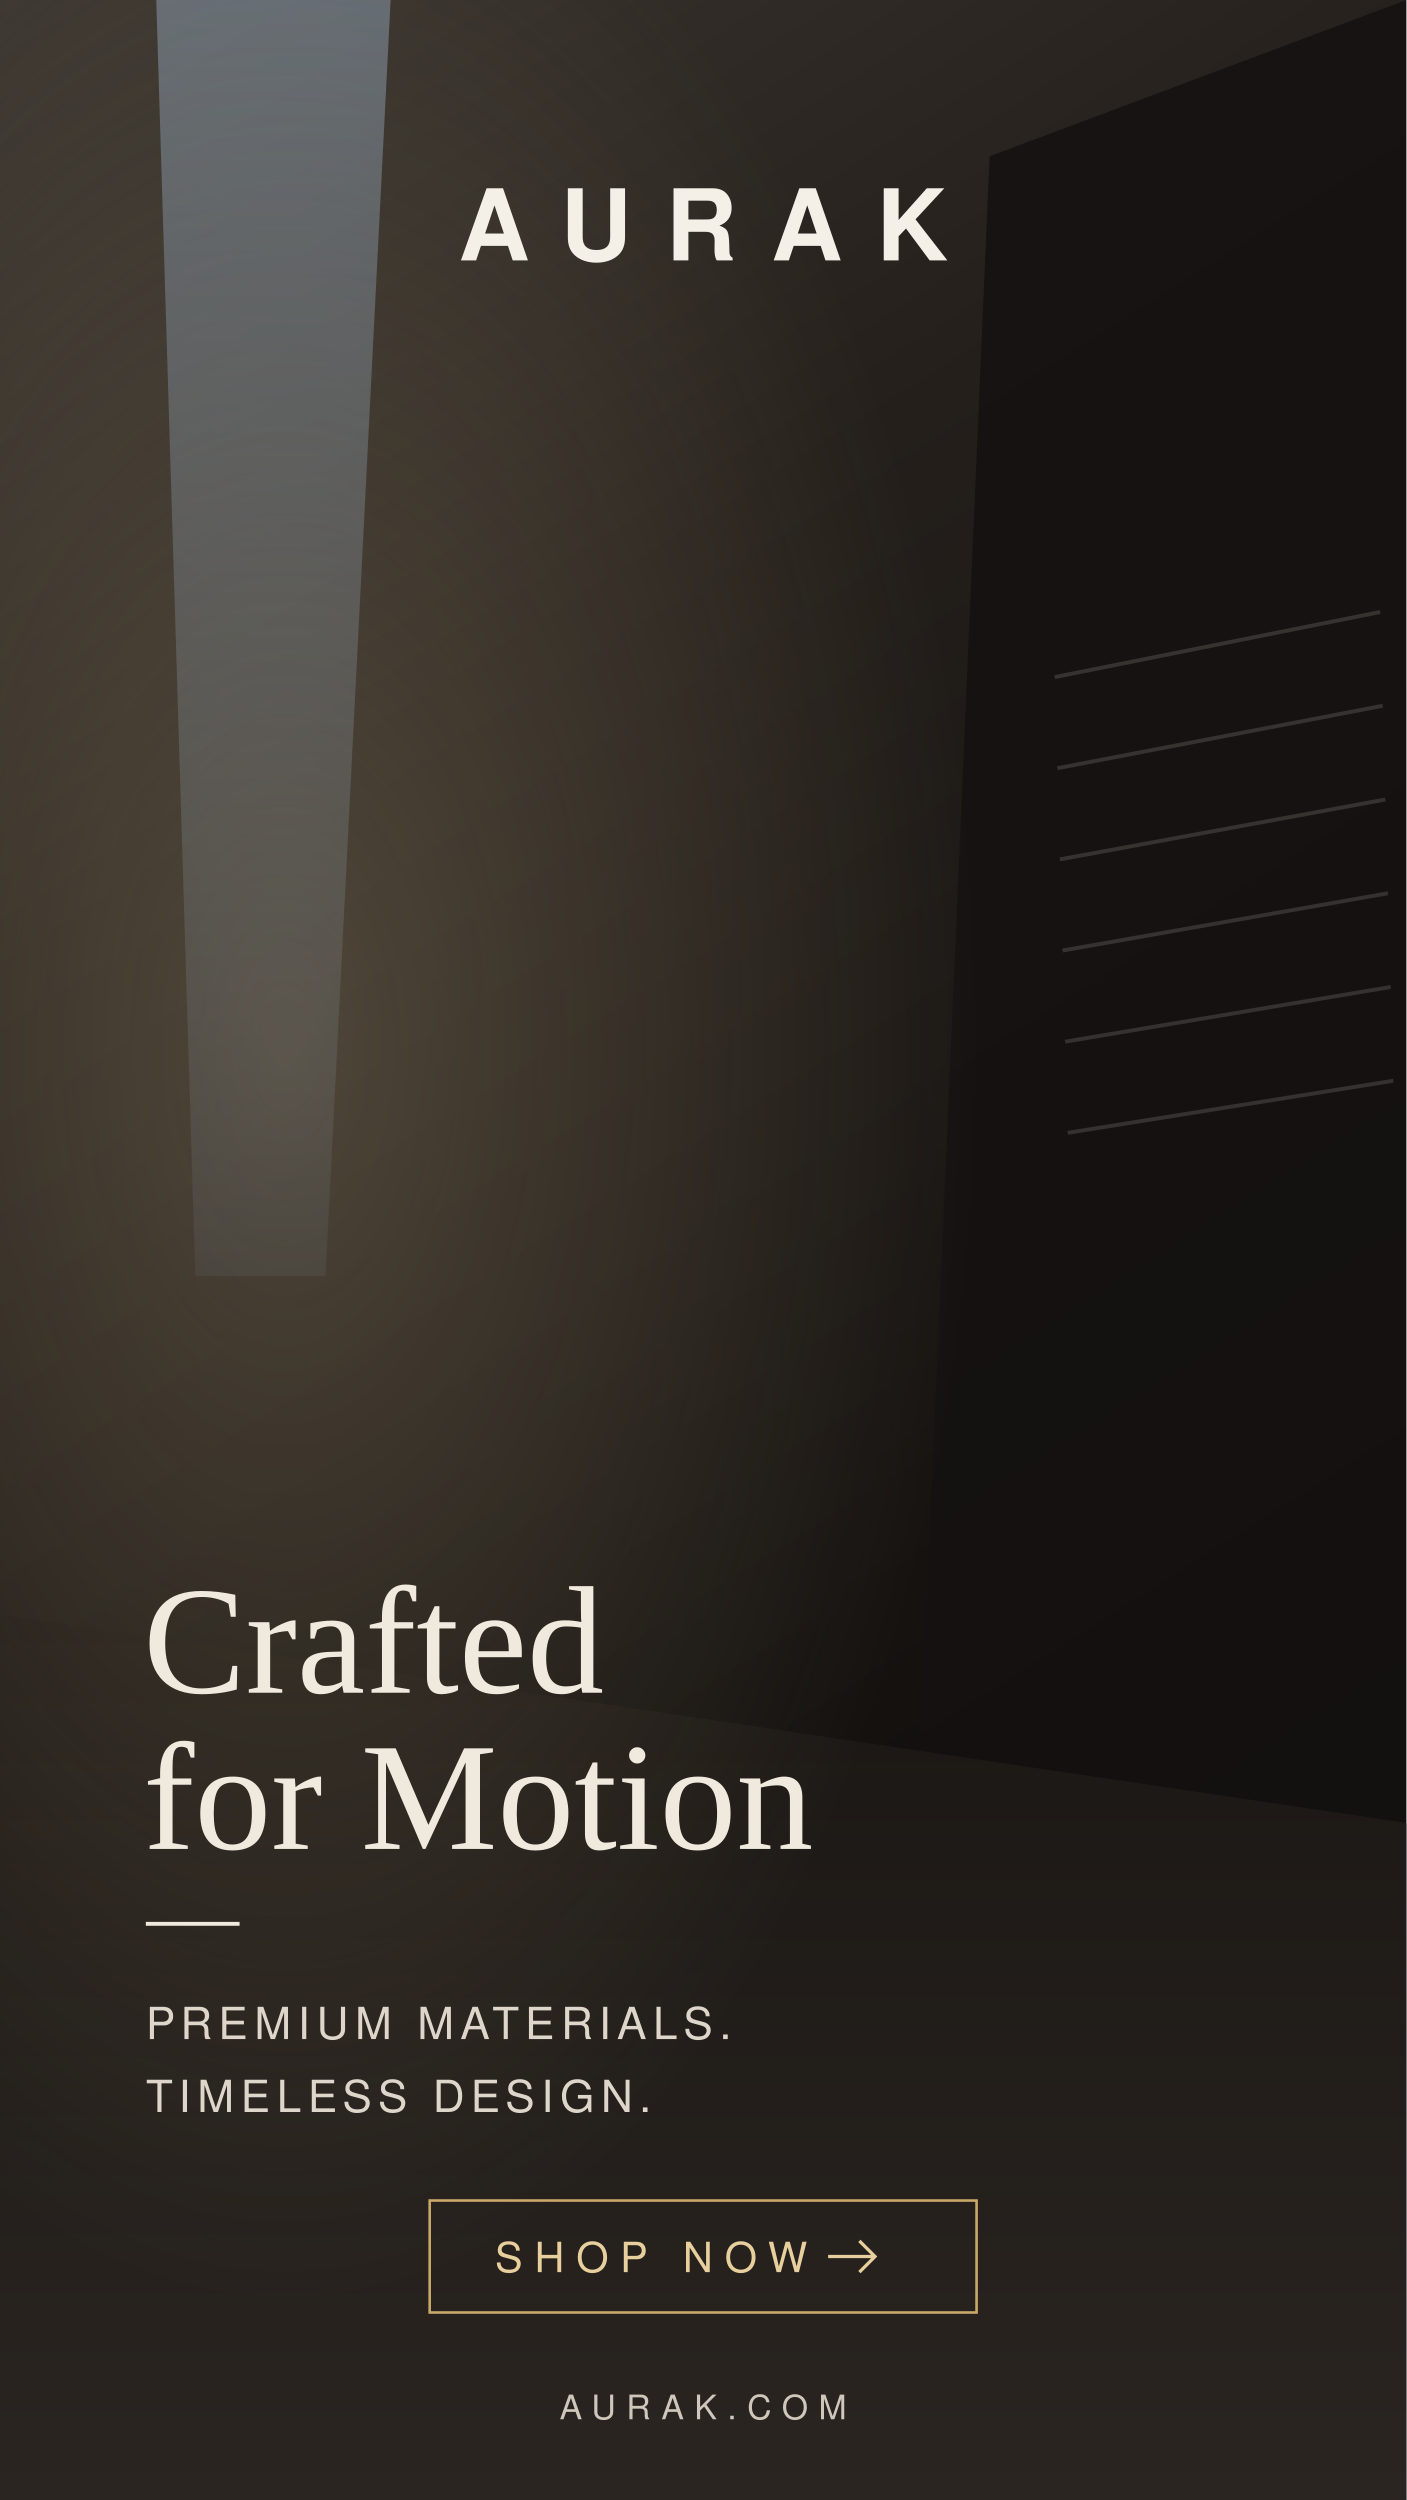
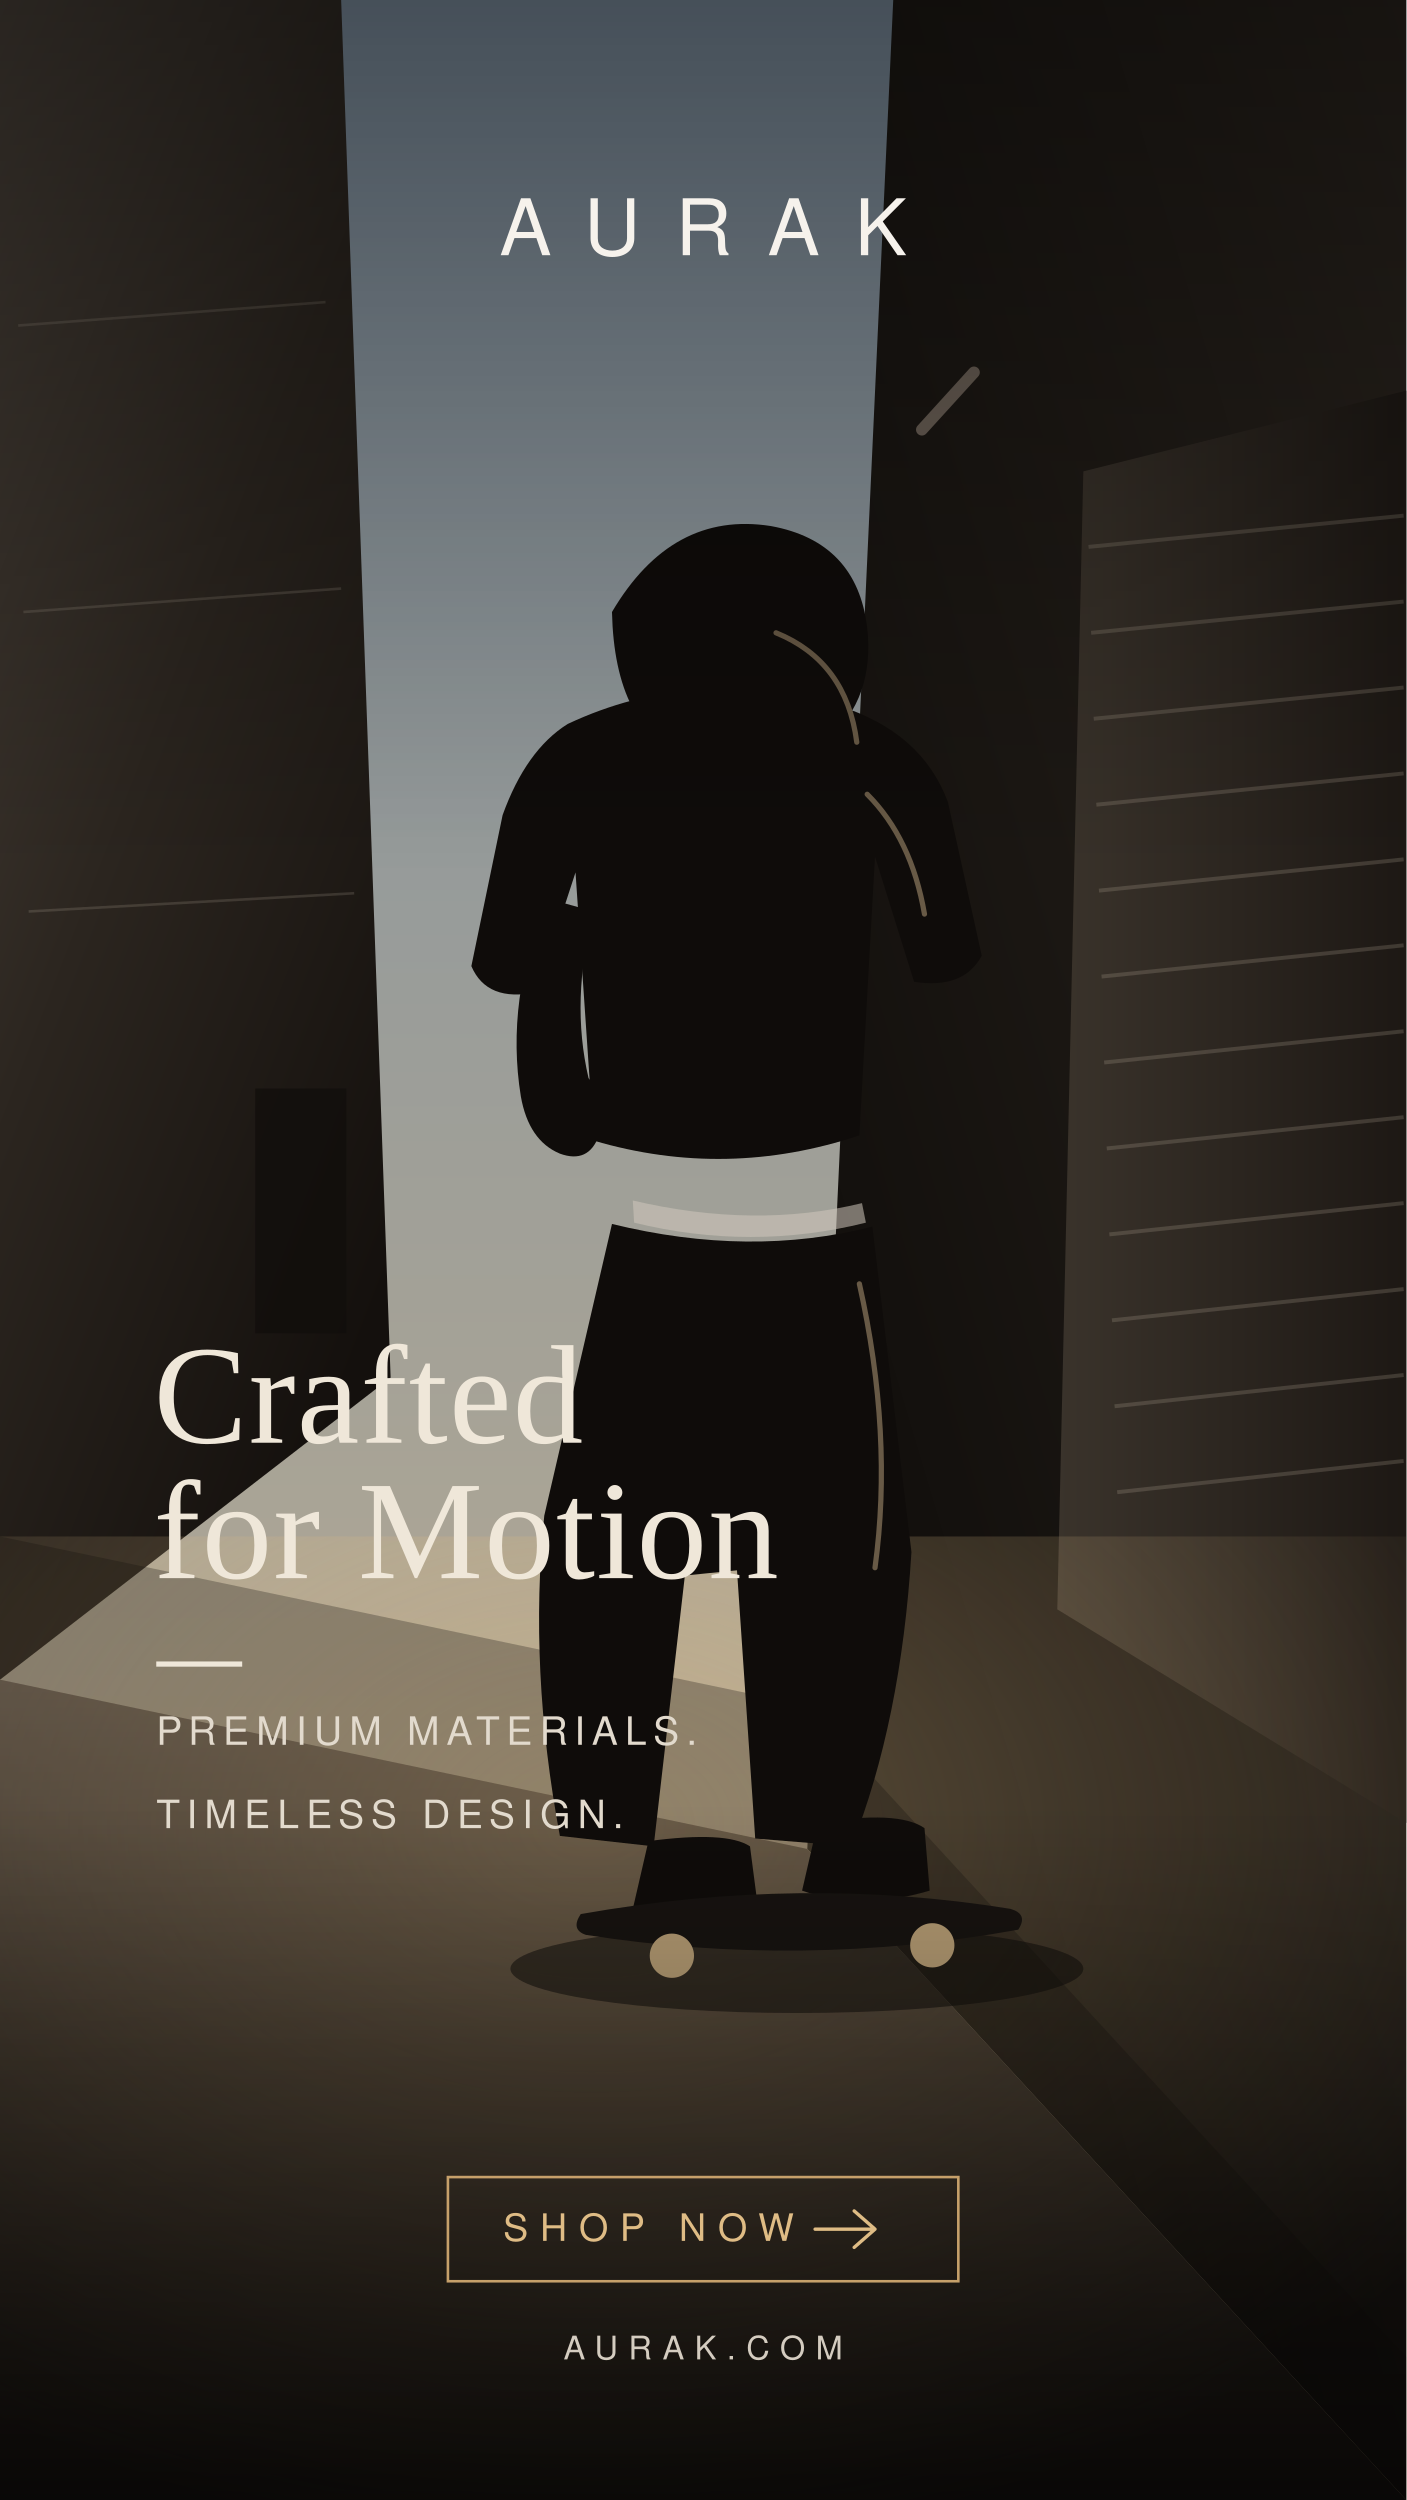
- <svg xmlns="http://www.w3.org/2000/svg" viewBox="0 0 1080 1920" width="1080" height="1920">
+ <svg xmlns="http://www.w3.org/2000/svg" viewBox="0 0 1080 1920" preserveAspectRatio="xMidYMid slice">
  <defs>
-     <linearGradient id="alley" x1="0" y1="0" x2="0.35" y2="1">
-       <stop offset="0" stop-color="#3b3630" />
-       <stop offset="0.35" stop-color="#241f1b" />
-       <stop offset="1" stop-color="#0d0b0a" />
+     <linearGradient id="wallL" x1="0" y1="0" x2="0.6" y2="1">
+       <stop offset="0" stop-color="#4a423a" />
+       <stop offset="0.5" stop-color="#2b251f" />
+       <stop offset="1" stop-color="#14100d" />
    </linearGradient>
-     <linearGradient id="skyGap" x1="0" y1="0" x2="0" y2="1">
-       <stop offset="0" stop-color="#8fa3b8" />
-       <stop offset="1" stop-color="#2f3238" />
+     <linearGradient id="wallR" x1="1" y1="0" x2="0.2" y2="1">
+       <stop offset="0" stop-color="#2a241e" />
+       <stop offset="1" stop-color="#0c0a08" />
    </linearGradient>
-     <linearGradient id="ground" x1="0" y1="0" x2="0" y2="1">
-       <stop offset="0" stop-color="#1a1613" />
-       <stop offset="1" stop-color="#2a2521" />
+     <linearGradient id="sky" x1="0" y1="0" x2="0" y2="1">
+       <stop offset="0" stop-color="#7d8fa0" />
+       <stop offset="0.6" stop-color="#a9a496" />
+       <stop offset="1" stop-color="#c9b189" />
    </linearGradient>
-     <radialGradient id="glow" cx="0.2" cy="0.42" r="0.5">
-       <stop offset="0" stop-color="#c9b48d" stop-opacity="0.28" />
-       <stop offset="1" stop-color="#c9b48d" stop-opacity="0" />
+     <linearGradient id="road" x1="0" y1="0" x2="0" y2="1">
+       <stop offset="0" stop-color="#6b6055" />
+       <stop offset="0.45" stop-color="#3a322b" />
+       <stop offset="1" stop-color="#1b1713" />
+     </linearGradient>
+     <radialGradient id="pool" cx="0.42" cy="0.3" r="0.75">
+       <stop offset="0" stop-color="#d8b784" stop-opacity="0.42" />
+       <stop offset="1" stop-color="#d8b784" stop-opacity="0" />
    </radialGradient>
+     <linearGradient id="shutter" x1="0" y1="0" x2="1" y2="0">
+       <stop offset="0" stop-color="#3a332b" />
+       <stop offset="1" stop-color="#1d1814" />
+     </linearGradient>
+     <linearGradient id="vig" x1="0" y1="0" x2="0" y2="1">
+       <stop offset="0" stop-color="#000000" stop-opacity="0.45" />
+       <stop offset="0.35" stop-color="#000000" stop-opacity="0" />
+       <stop offset="0.72" stop-color="#000000" stop-opacity="0" />
+       <stop offset="1" stop-color="#000000" stop-opacity="0.62" />
+     </linearGradient>
  </defs>
-   <rect width="1080" height="1920" fill="url(#alley)" />
-   <polygon points="120,0 300,0 250,980 150,980" fill="url(#skyGap)" opacity="0.5" />
-   <polygon points="1080,0 1080,1920 700,1500 760,120" fill="#141110" opacity="0.85" />
-   <g opacity="0.18" stroke="#c8c2ba" stroke-width="3">
-     <path d="M810 520 L1060 470" />
-     <path d="M812 590 L1062 542" />
-     <path d="M814 660 L1064 614" />
-     <path d="M816 730 L1066 686" />
-     <path d="M818 800 L1068 758" />
-     <path d="M820 870 L1070 830" />
+   <rect width="1080" height="1920" fill="url(#sky)" />
+   <g opacity="0.55" fill="#59626b">
+     <rect x="118" y="690" width="86" height="330" />
+     <rect x="196" y="754" width="62" height="266" />
+     <rect x="96" y="800" width="34" height="220" />
  </g>
-   <polygon points="0,1240 1080,1400 1080,1920 0,1920" fill="url(#ground)" />
-   <rect width="1080" height="1920" fill="url(#glow)" />
-   <text x="540" y="200" text-anchor="middle" fill="#f4efe7" font-family="Helvetica, Arial, sans-serif" font-size="76" font-weight="600" letter-spacing="26">AURAK</text>
-   <text x="110" y="1300" fill="#f0e9de" font-family="Georgia, 'Times New Roman', serif" font-size="118">Crafted</text>
-   <text x="110" y="1420" fill="#f0e9de" font-family="Georgia, 'Times New Roman', serif" font-size="118">for Motion</text>
-   <rect x="112" y="1476" width="72" height="3" fill="#f0e9de" />
-   <text x="112" y="1566" fill="#ded6ca" font-family="Helvetica, Arial, sans-serif" font-size="34" letter-spacing="5">PREMIUM MATERIALS.</text>
-   <text x="112" y="1622" fill="#ded6ca" font-family="Helvetica, Arial, sans-serif" font-size="34" letter-spacing="5">TIMELESS DESIGN.</text>
-   <rect x="330" y="1690" width="420" height="86" fill="none" stroke="#c9a86a" stroke-width="2" />
-   <text x="500" y="1745" text-anchor="middle" fill="#e8cf9e" font-family="Helvetica, Arial, sans-serif" font-size="32" letter-spacing="9">SHOP NOW</text>
-   <path d="M636 1733 L672 1733 M660 1721 L672 1733 L660 1745" stroke="#e8cf9e" stroke-width="2.5" fill="none" />
-   <text x="540" y="1858" text-anchor="middle" fill="#cfc7bb" font-family="Helvetica, Arial, sans-serif" font-size="26" letter-spacing="8">AURAK.COM</text>
+   <polygon points="0,0 262,0 300,1058 0,1290" fill="url(#wallL)" />
+   <g opacity="0.16" stroke="#d8cbb8" stroke-width="2">
+     <path d="M14 250 L250 232" />
+     <path d="M18 470 L262 452" />
+     <path d="M22 700 L272 686" />
+   </g>
+   <rect x="196" y="836" width="70" height="188" fill="#100d0b" opacity="0.75" />
+   <polygon points="1080,0 1080,1920 620,1420 686,0" fill="url(#wallR)" />
+   <polygon points="1080,300 1080,1400 812,1236 832,362" fill="url(#shutter)" />
+   <g opacity="0.22" stroke="#b9ad9a" stroke-width="3">
+     <path d="M836 420 L1078 396" />
+     <path d="M838 486 L1078 462" />
+     <path d="M840 552 L1078 528" />
+     <path d="M842 618 L1078 594" />
+     <path d="M844 684 L1078 660" />
+     <path d="M846 750 L1078 726" />
+     <path d="M848 816 L1078 792" />
+     <path d="M850 882 L1078 858" />
+     <path d="M852 948 L1078 924" />
+     <path d="M854 1014 L1078 990" />
+     <path d="M856 1080 L1078 1056" />
+     <path d="M858 1146 L1078 1122" />
+   </g>
+   <path d="M708 330 L748 286" stroke="#6c6157" stroke-width="9" stroke-linecap="round" />
+   <polygon points="0,1290 620,1420 1080,1920 0,1920" fill="url(#road)" />
+   <rect y="1180" width="1080" height="740" fill="url(#pool)" />
+   <polygon points="0,1180 620,1310 1080,1810 1080,1920 0,1920" fill="#120f0c" opacity="0.28" />
+   <g fill="#0f0c0a">
+     <ellipse cx="612" cy="1512" rx="220" ry="34" opacity="0.55" />
+     <path d="M470 470 q46 -78 122 -66 q66 12 74 78 q6 54 -30 86 q-52 36 -108 14 q-56 -22 -58 -112 z" />
+     <path d="M436 556 q98 -46 208 -14 q64 20 84 74 l26 118 q-14 26 -52 20 l-30 -96 l-12 214              q-102 34 -204 4 l-14 -206 l-30 92 q-38 8 -50 -20 l24 -116 q18 -50 50 -70 z" />
+     <path d="M420 690 q-32 78 -20 152 q6 34 30 44 q22 8 30 -14 q8 -26 -8 -44 q-14 -60 4 -128 z" />
+     <path d="M470 940 q106 26 200 2 l30 250 q-8 130 -46 226 l-74 -6 l-14 -206 l-40 4 l-24 208              l-72 -8 q-24 -128 -12 -246 z" />
+     <path d="M498 1414 q60 -8 78 4 l6 46 q-52 16 -96 2 z" />
+     <path d="M628 1400 q62 -10 82 4 l4 48 q-54 16 -98 0 z" />
+   </g>
+   <g fill="none" stroke="#c2a882" stroke-width="4" opacity="0.5" stroke-linecap="round">
+     <path d="M596 486 q54 22 62 84" />
+     <path d="M666 610 q34 34 44 92" />
+     <path d="M660 986 q26 116 12 218" />
+   </g>
+   <path d="M486 922 q94 22 176 2 l3 15 q-88 22 -178 0 z" fill="#cfc7bb" opacity="0.55" />
+   <g>
+     <path d="M446 1470 q170 -30 330 -4 q14 4 6 16 q-166 30 -332 4 q-12 -4 -4 -16 z" fill="#171310" />
+     <circle cx="516" cy="1502" r="17" fill="#b39a72" />
+     <circle cx="716" cy="1494" r="17" fill="#b39a72" />
+   </g>
+   <rect width="1080" height="1920" fill="url(#vig)" />
+   <text x="540" y="196" text-anchor="middle" fill="#f6f2ec" font-family="Helvetica Neue, Helvetica, Arial, sans-serif" font-size="60" font-weight="500" letter-spacing="27">AURAK</text>
+   <text x="118" y="1108" fill="#efe7d9" font-family="Georgia, 'Times New Roman', serif" font-size="108" letter-spacing="1">Crafted</text>
+   <text x="118" y="1212" fill="#efe7d9" font-family="Georgia, 'Times New Roman', serif" font-size="108" letter-spacing="1">for Motion</text>
+   <rect x="120" y="1276" width="66" height="4" fill="#efe7d9" />
+   <text x="120" y="1340" fill="#e2dacd" font-family="Helvetica Neue, Helvetica, Arial, sans-serif" font-size="30" letter-spacing="5.5">PREMIUM MATERIALS.</text>
+   <text x="120" y="1404" fill="#e2dacd" font-family="Helvetica Neue, Helvetica, Arial, sans-serif" font-size="30" letter-spacing="5.5">TIMELESS DESIGN.</text>
+   <rect x="344" y="1672" width="392" height="80" fill="none" stroke="#c6a06a" stroke-width="2" />
+   <text x="498" y="1721" text-anchor="middle" fill="#dfbc85" font-family="Helvetica Neue, Helvetica, Arial, sans-serif" font-size="29" letter-spacing="9">SHOP NOW</text>
+   <path d="M626 1712 L672 1712 M656 1698 L672 1712 L656 1726" stroke="#dfbc85" stroke-width="2.6" fill="none" stroke-linecap="round" stroke-linejoin="round" />
+   <text x="540" y="1812" text-anchor="middle" fill="#d4ccc0" font-family="Helvetica Neue, Helvetica, Arial, sans-serif" font-size="25" letter-spacing="8">AURAK.COM</text>
</svg>
